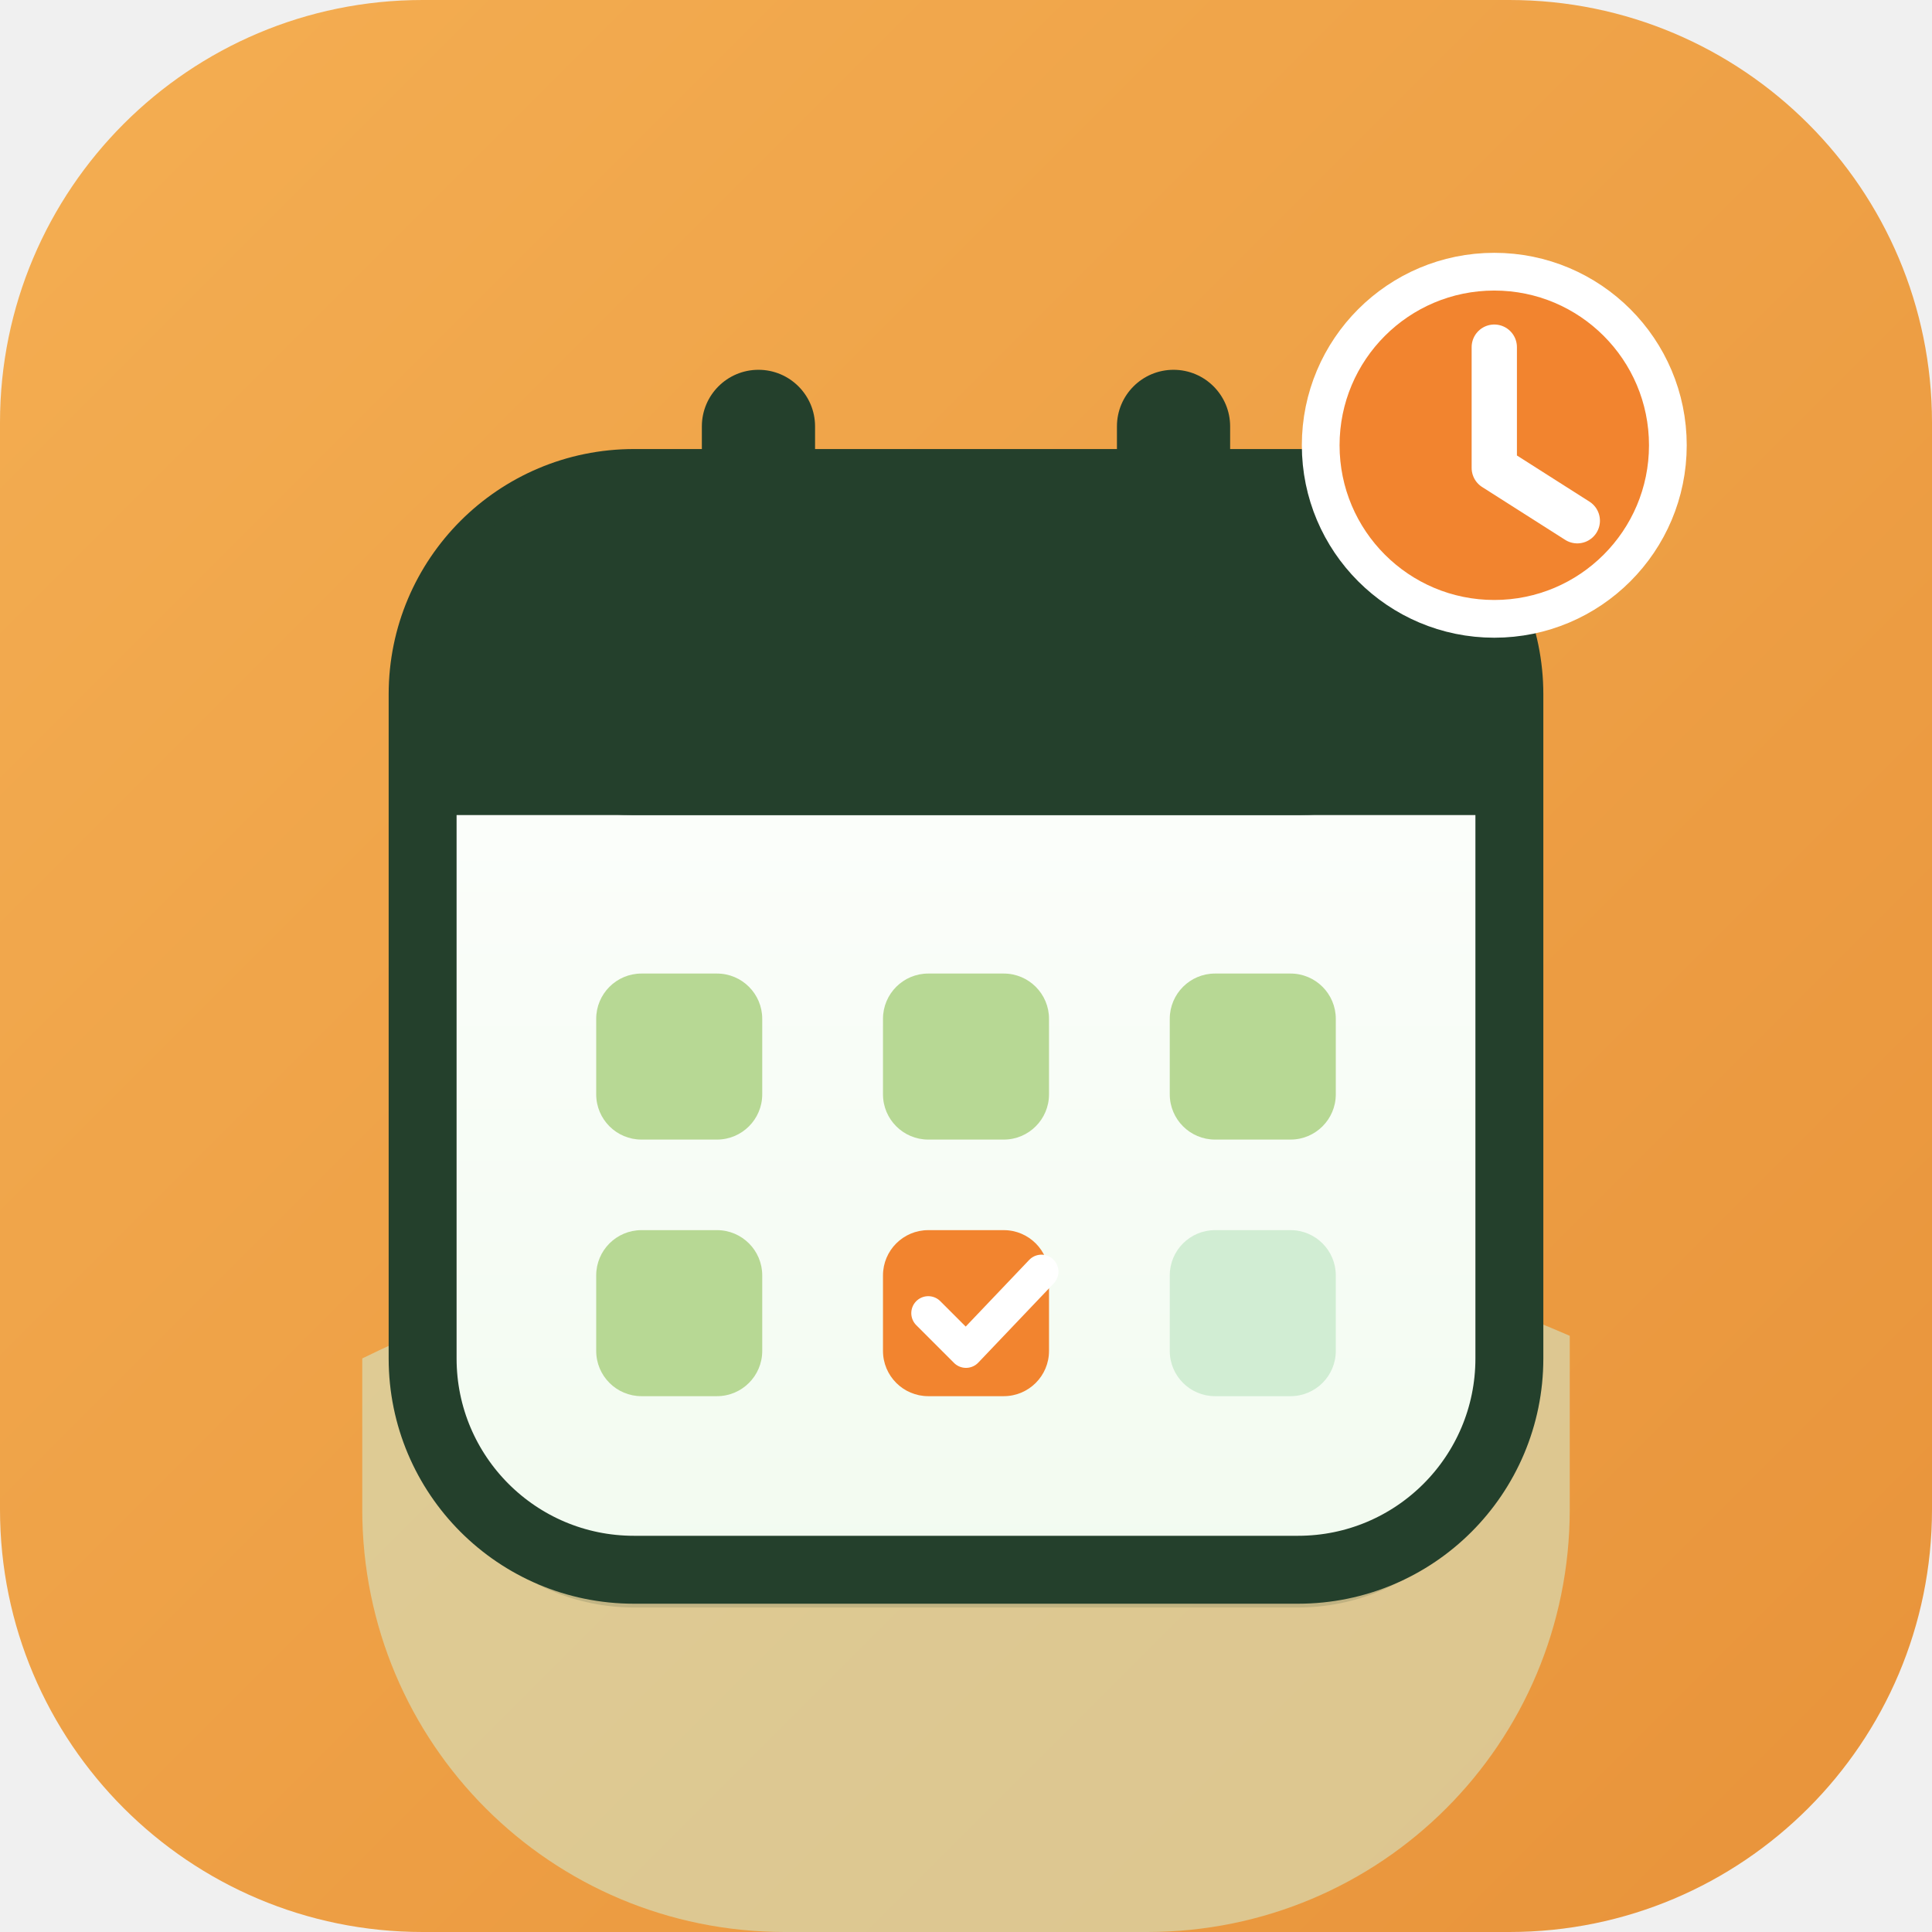
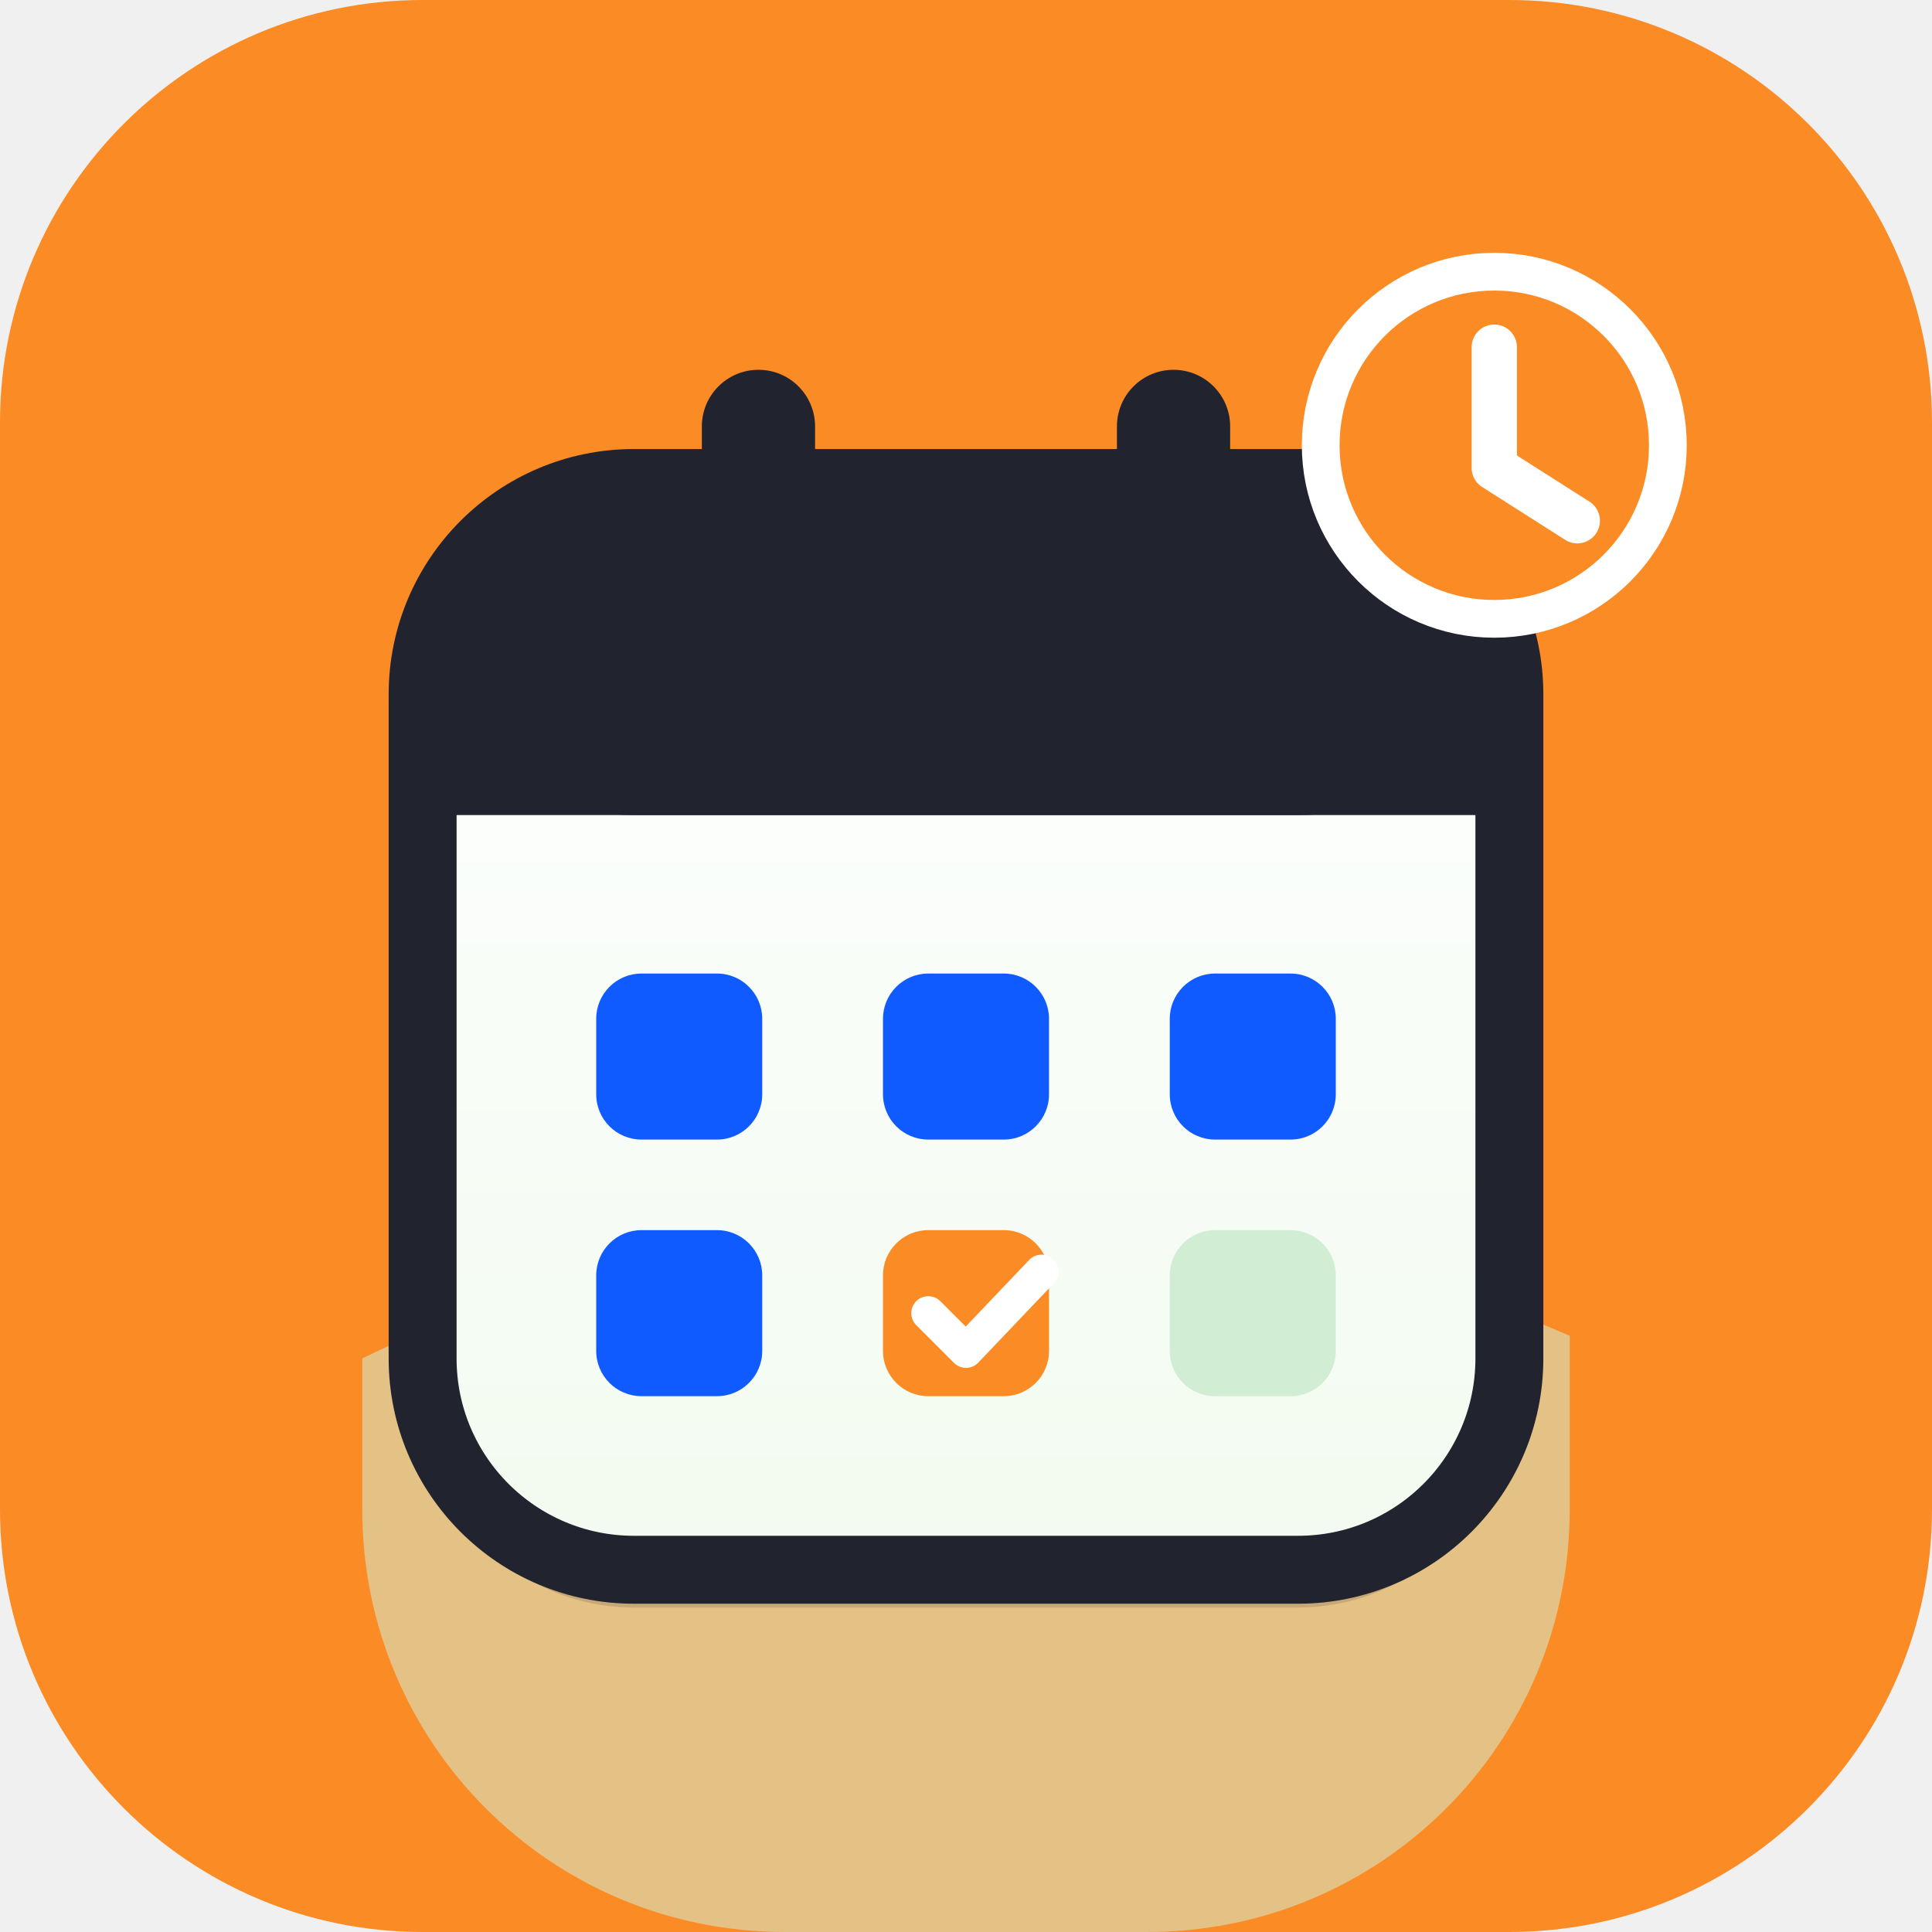
<svg xmlns="http://www.w3.org/2000/svg" width="512" height="512" viewBox="0 0 512 512">
  <defs>
    <linearGradient id="bg" x1="0" y1="0" x2="1" y2="1">
-       <stop offset="0" stop-color="#F4AE52" />
-       <stop offset="1" stop-color="#E8933A" />
+       <stop offset="0" stop-color="#fb8b24" />
+       <stop offset="1" stop-color="#fb8b24" />
    </linearGradient>
    <linearGradient id="page" x1="0" y1="0" x2="0" y2="1">
      <stop offset="0" stop-color="#FFFFFF" />
      <stop offset="1" stop-color="#F2FBF0" />
    </linearGradient>
  </defs>
  <rect width="512" height="512" rx="112" fill="url(#bg)" />
  <path d="M96 360c94-46 214-52 320-6v46c0 62-50 112-112 112H208c-62 0-112-50-112-112z" fill="#D1EDD3" opacity=".55" />
  <g>
-     <rect x="112" y="128" width="288" height="288" rx="56" fill="#24402C" opacity=".16" transform="translate(0 10)" />
-     <rect x="112" y="128" width="288" height="288" rx="56" fill="url(#page)" stroke="#24402C" stroke-width="18" />
-     <rect x="112" y="128" width="288" height="88" rx="56" fill="#24402C" />
-     <rect x="112" y="170" width="288" height="46" fill="#24402C" />
-     <rect x="186" y="98" width="30" height="72" rx="15" fill="#24402C" />
-     <rect x="296" y="98" width="30" height="72" rx="15" fill="#24402C" />
-     <g fill="#B7D894">
+     <rect x="112" y="128" width="288" height="288" rx="56" fill="#21232e" opacity=".16" transform="translate(0 10)" />
+     <rect x="112" y="128" width="288" height="288" rx="56" fill="url(#page)" stroke="#21232e" stroke-width="18" />
+     <rect x="112" y="128" width="288" height="88" rx="56" fill="#21232e" />
+     <rect x="112" y="170" width="288" height="46" fill="#21232e" />
+     <rect x="186" y="98" width="30" height="72" rx="15" fill="#21232e" />
+     <rect x="296" y="98" width="30" height="72" rx="15" fill="#21232e" />
+     <g fill="#105bff">
      <rect x="158" y="258" width="44" height="44" rx="12" />
      <rect x="234" y="258" width="44" height="44" rx="12" />
      <rect x="310" y="258" width="44" height="44" rx="12" />
      <rect x="158" y="326" width="44" height="44" rx="12" />
    </g>
-     <rect x="234" y="326" width="44" height="44" rx="12" fill="#F2842F" />
+     <rect x="234" y="326" width="44" height="44" rx="12" fill="#fb8b24" />
    <path d="M246 348l10 10 20-21" fill="none" stroke="#FFFFFF" stroke-width="9" stroke-linecap="round" stroke-linejoin="round" />
    <rect x="310" y="326" width="44" height="44" rx="12" fill="#D1EDD3" />
  </g>
-   <circle cx="396" cy="118" r="46" fill="#F2842F" stroke="#FFFFFF" stroke-width="10" />
+   <circle cx="396" cy="118" r="46" fill="#fb8b24" stroke="#FFFFFF" stroke-width="10" />
  <path d="M396 92v32l22 14" fill="none" stroke="#FFFFFF" stroke-width="12" stroke-linecap="round" stroke-linejoin="round" />
</svg>
